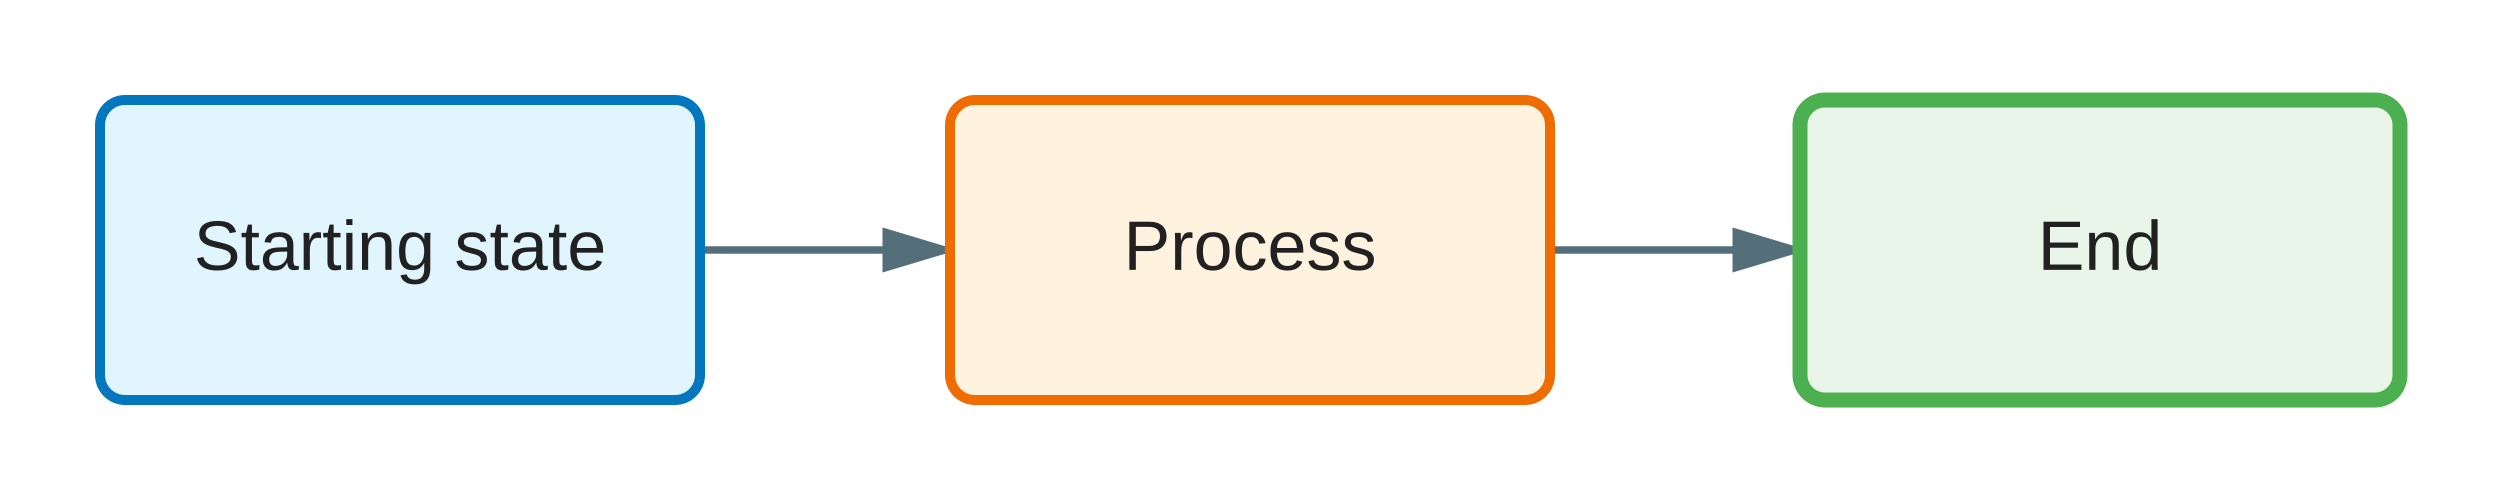
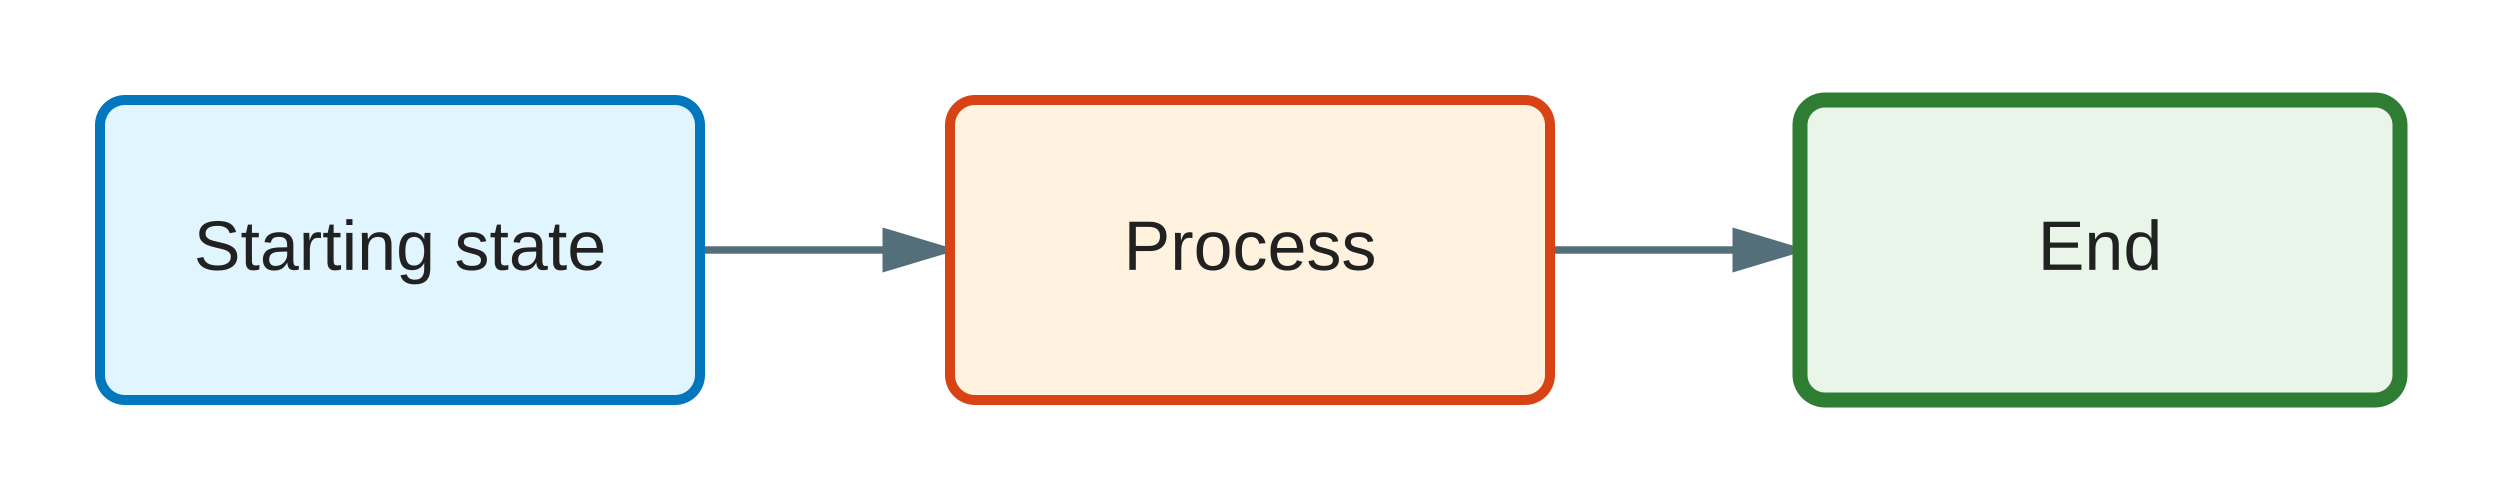
<svg xmlns="http://www.w3.org/2000/svg" width="500" height="100" viewBox="0 0 500 100">
  <rect x="0" y="0" width="500" height="100" fill="#ffffff" />
  <defs>
    <marker id="arrowhead-normal" markerWidth="10" markerHeight="10" refX="9" refY="3" orient="auto">
      <polygon points="0 0, 10 3, 0 6" fill="#546e7a" />
    </marker>
    <marker id="arrowhead-error" markerWidth="10" markerHeight="10" refX="9" refY="3" orient="auto">
-       <polygon points="0 0, 10 3, 0 6" fill="#f44336" />
+       <polygon points="0 0, 10 3, 0 6" fill="#c62828" />
    </marker>
    <marker id="arrowhead-choice" markerWidth="10" markerHeight="10" refX="9" refY="3" orient="auto">
      <polygon points="0 0, 10 3, 0 6" fill="#7b1fa2" />
    </marker>
    <marker id="arrowhead-default" markerWidth="10" markerHeight="10" refX="9" refY="3" orient="auto">
      <polygon points="0 0, 10 3, 0 6" fill="#9c27b0" />
    </marker>
    <marker id="arrowhead-retry" markerWidth="10" markerHeight="10" refX="9" refY="3" orient="auto">
-       <polygon points="0 0, 10 3, 0 6" fill="#f9a825" />
+       <polygon points="0 0, 10 3, 0 6" fill="#8f6200" />
    </marker>
  </defs>
  <g class="edges">
    <path d="M140,50L144.167,50C148.333,50,156.667,50,165,50C173.333,50,181.667,50,185.833,50L190,50" data-edge-id="Start-&gt;Process#normal#0" fill="none" stroke="#546e7a" stroke-width="1.5" marker-end="url(#arrowhead-normal)" />
    <path d="M310,50L314.167,50C318.333,50,326.667,50,335,50C343.333,50,351.667,50,355.833,50L360,50" data-edge-id="Process-&gt;End#normal#0" fill="none" stroke="#546e7a" stroke-width="1.5" marker-end="url(#arrowhead-normal)" />
  </g>
  <g class="containers" />
  <g class="nodes">
    <g class="node node-Pass" data-state-id="Start" data-state-type="Pass" transform="translate(80, 50)">
      <rect x="-60" y="-30" width="120" height="60" rx="5" fill="#e1f5fe" stroke="#0277bd" stroke-width="2" />
      <text x="0" y="0" text-anchor="middle" dominant-baseline="middle" fill="#212121" font-size="14" font-family="Arial, sans-serif">Starting state</text>
    </g>
    <g class="node node-Task" data-state-id="Process" data-state-type="Task" transform="translate(250, 50)">
-       <rect x="-60" y="-30" width="120" height="60" rx="5" fill="#fff3e0" stroke="#ef6c00" stroke-width="2" />
+       <rect x="-60" y="-30" width="120" height="60" rx="5" fill="#fff3e0" stroke="#d84315" stroke-width="2" />
      <text x="0" y="0" text-anchor="middle" dominant-baseline="middle" fill="#212121" font-size="14" font-family="Arial, sans-serif">Process</text>
    </g>
    <g class="node node-Succeed" data-state-id="End" data-state-type="Succeed" transform="translate(420, 50)">
-       <rect x="-60" y="-30" width="120" height="60" rx="5" fill="#e8f5e8" stroke="#4caf50" stroke-width="3" />
+       <rect x="-60" y="-30" width="120" height="60" rx="5" fill="#e8f5e8" stroke="#2e7d32" stroke-width="3" />
      <text x="0" y="0" text-anchor="middle" dominant-baseline="middle" fill="#212121" font-size="14" font-family="Arial, sans-serif">End</text>
    </g>
  </g>
</svg>
